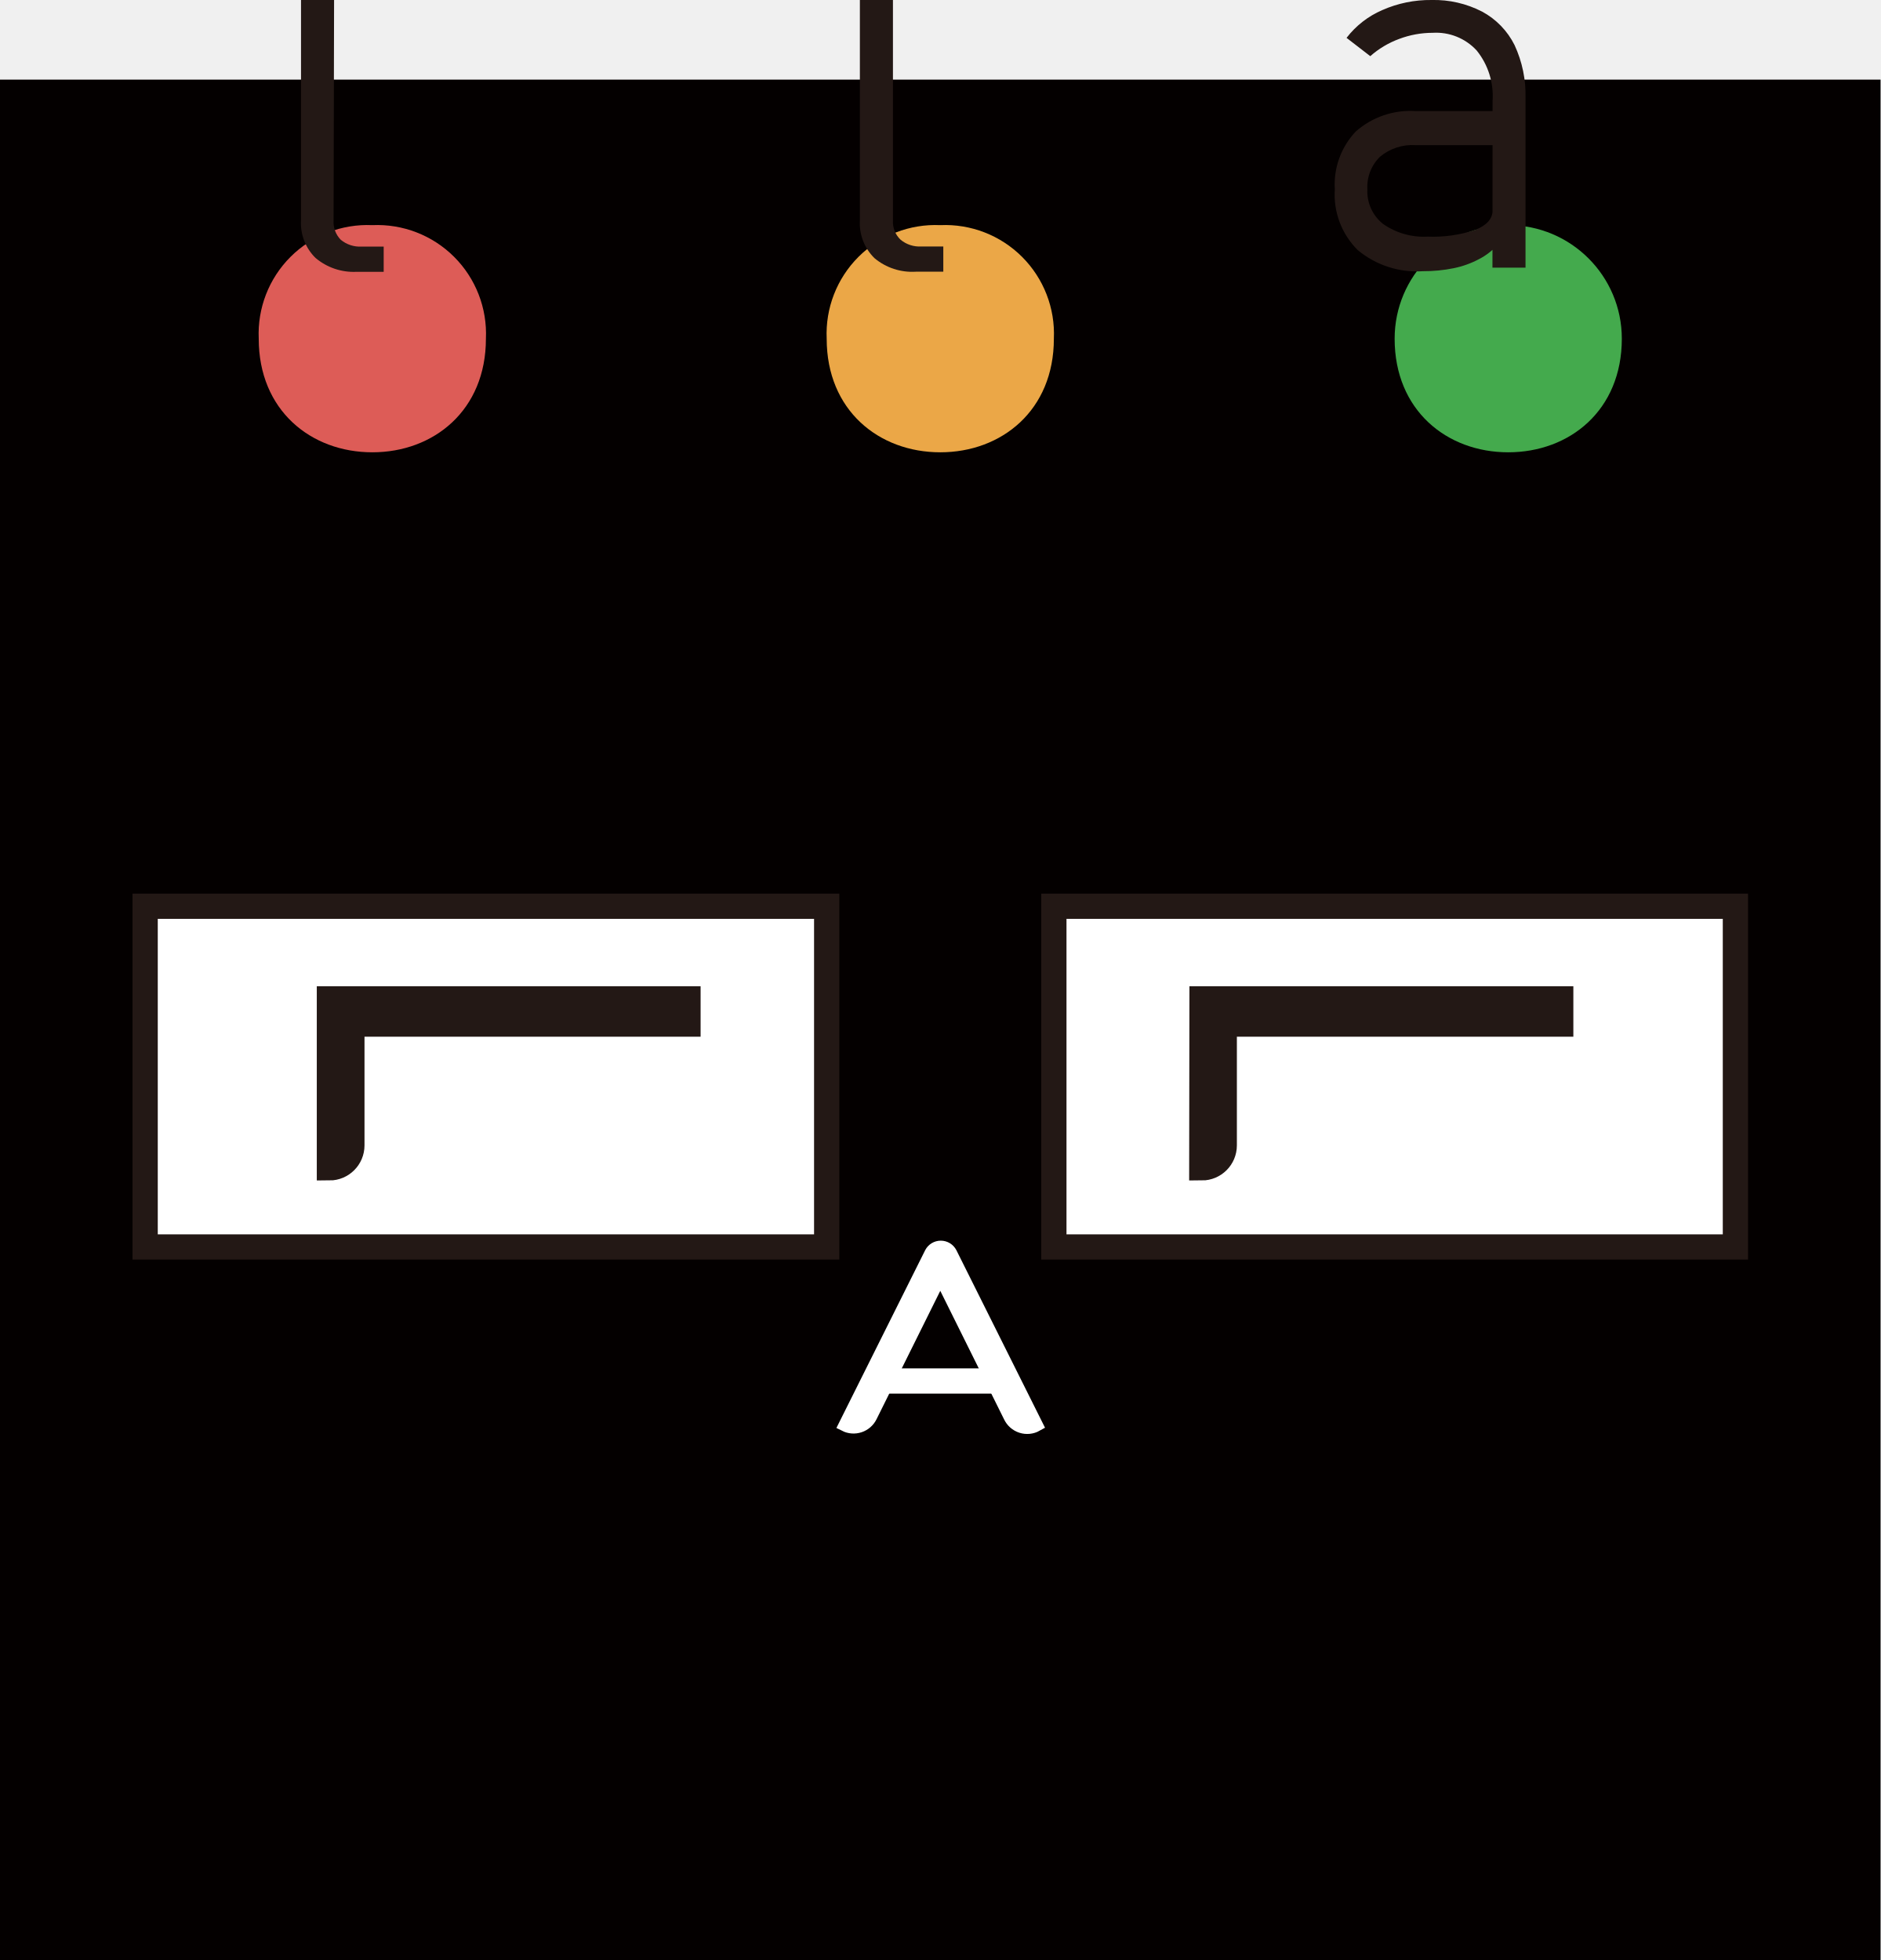
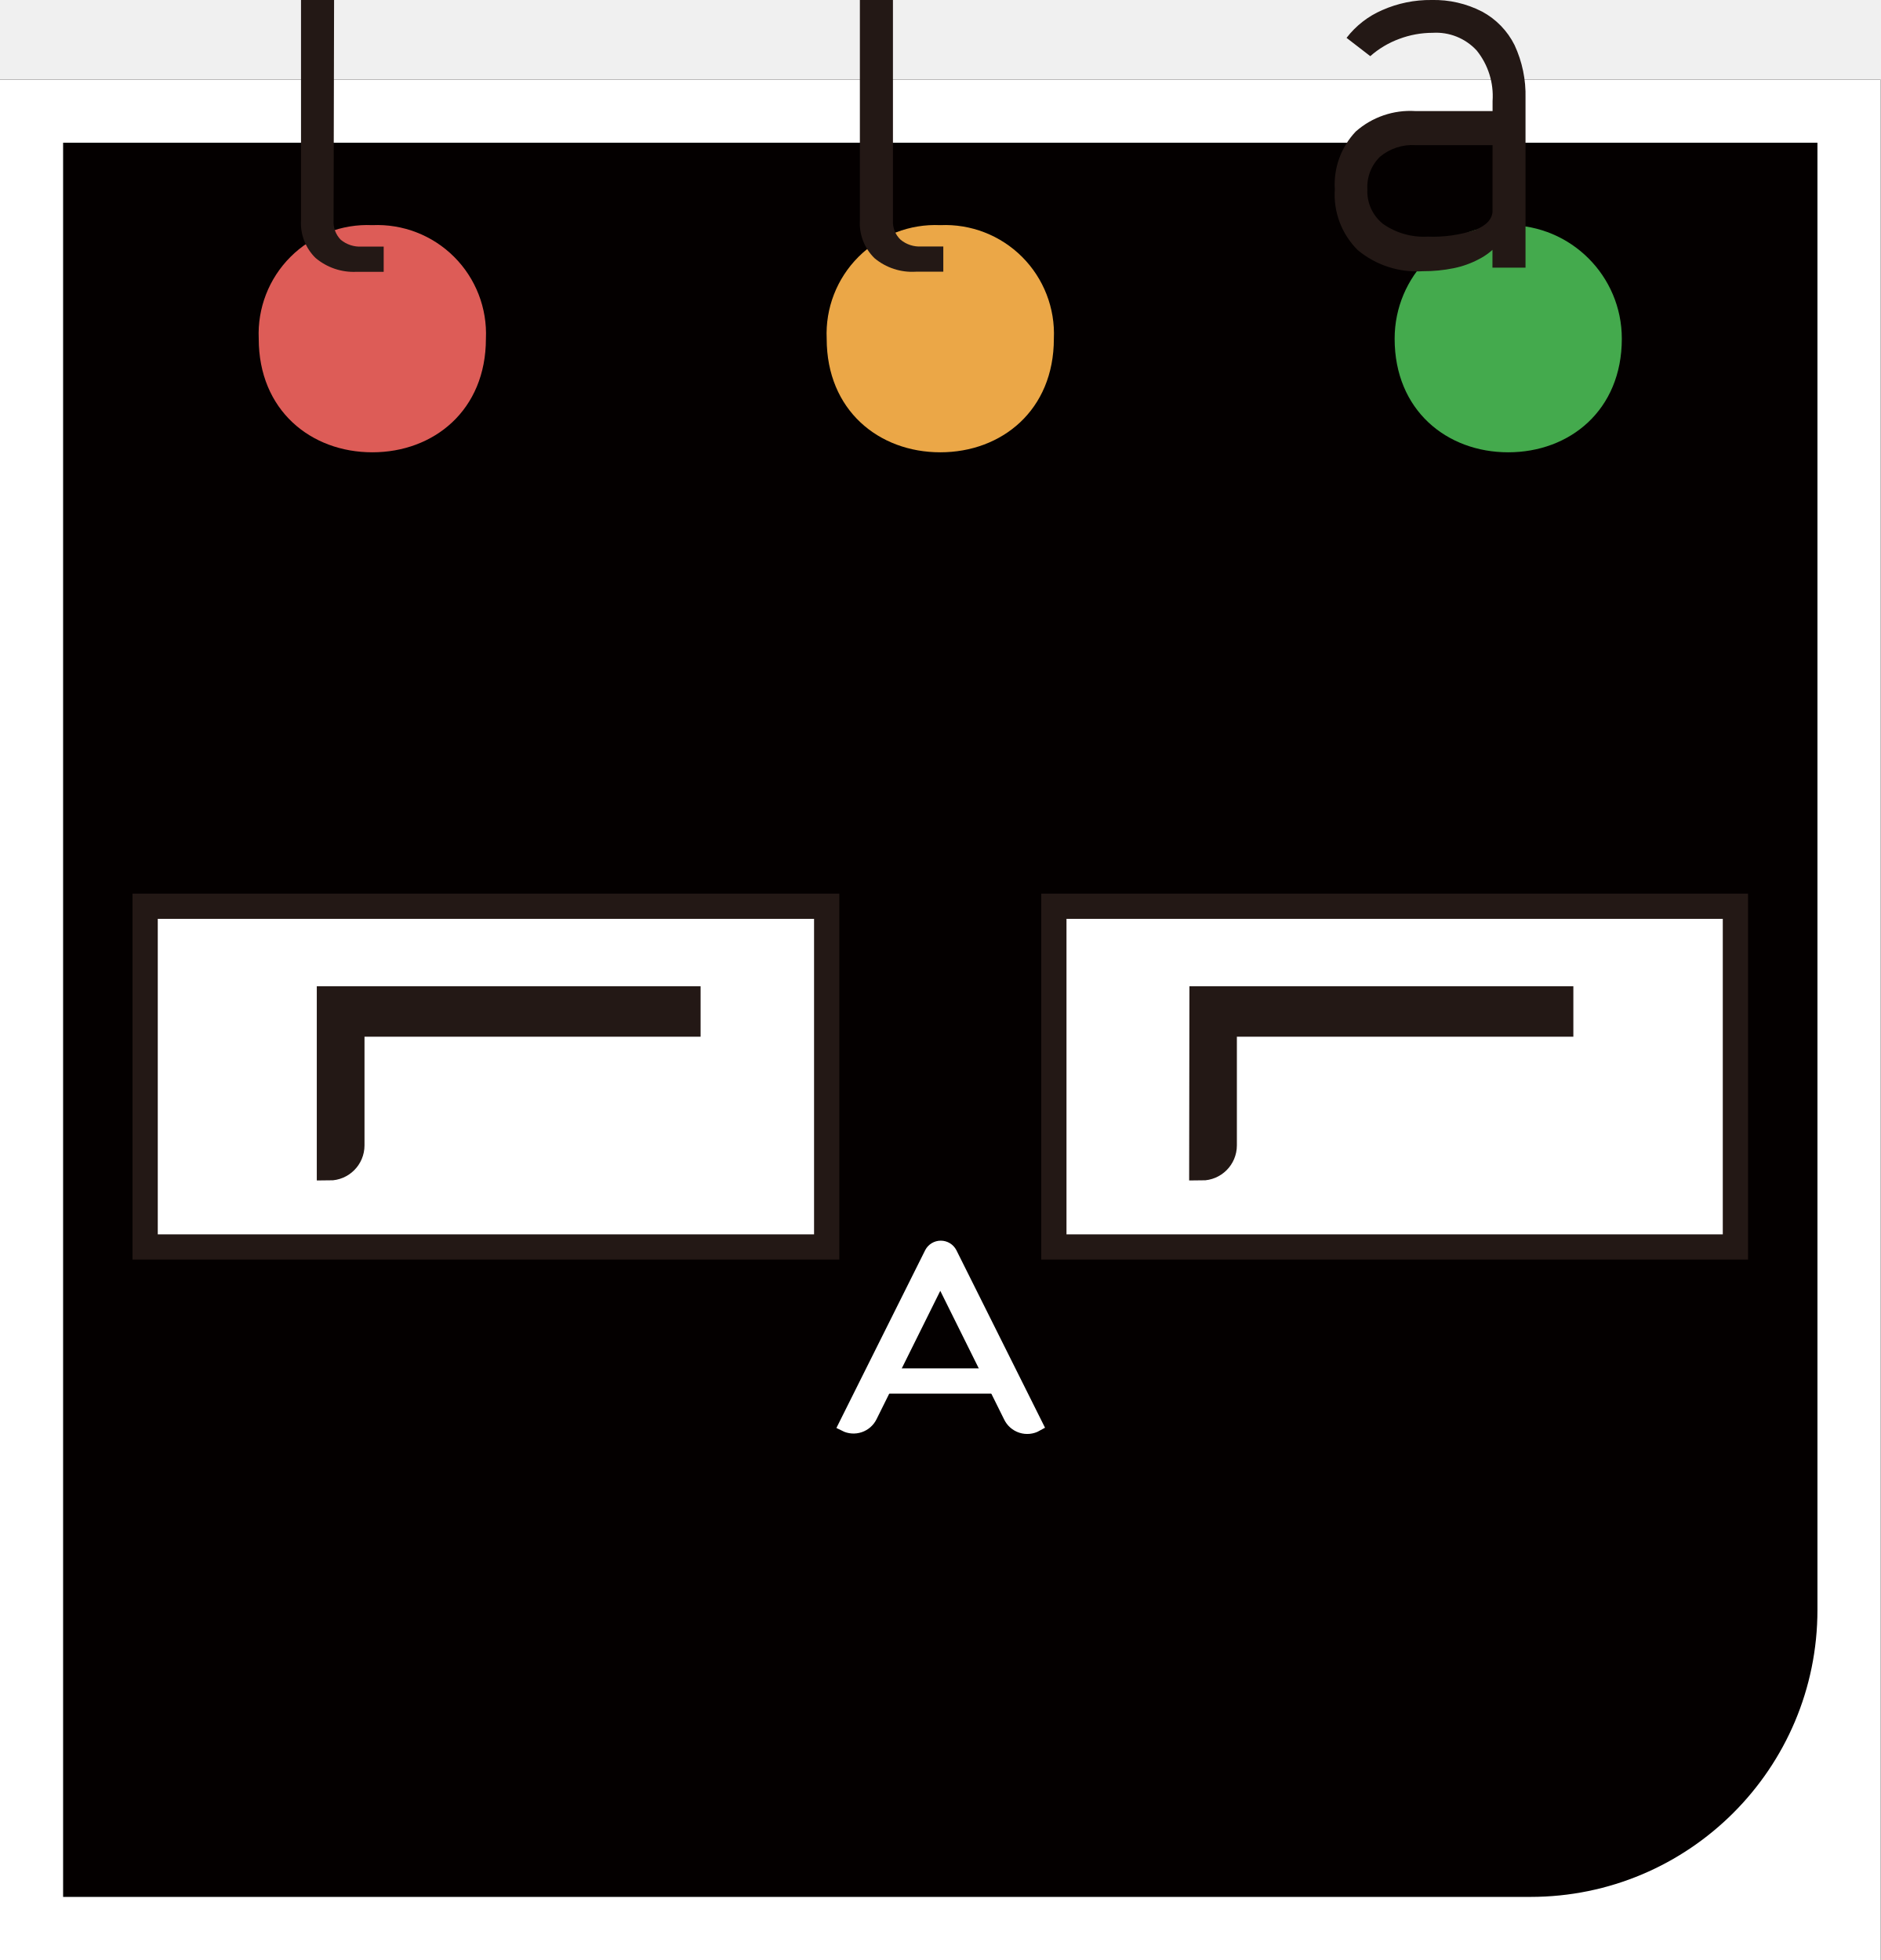
<svg xmlns="http://www.w3.org/2000/svg" viewBox="0 0 149 155.31">
  <defs>
-     <style>.cls-1{fill:#040000;stroke:#040000;stroke-width:5px;}.cls-1,.cls-2,.cls-3,.cls-4,.cls-5{stroke-miterlimit:10;}.cls-2,.cls-4,.cls-5{fill:#fff;}.cls-2,.cls-3{stroke:#231815;}.cls-2,.cls-3,.cls-5{stroke-width:2px;}.cls-3,.cls-9{fill:#231815;}.cls-4,.cls-5{stroke:#fff;}.cls-6{fill:#dd5c57;}.cls-7{fill:#eba747;}.cls-8{fill:#44aa4d;}</style>
+     <style>.cls-1{fill:#040000;stroke:#040000;stroke-width:5px;}.cls-1,.cls-2,.cls-4,.cls-5,.cls-6{stroke-miterlimit:10;}.cls-2,.cls-3,.cls-5,.cls-6{fill:#fff;}.cls-2,.cls-4{stroke:#231815;}.cls-2,.cls-4,.cls-6{stroke-width:2px;}.cls-10,.cls-4{fill:#231815;}.cls-5,.cls-6{stroke:#fff;}.cls-7{fill:#dd5c57;}.cls-8{fill:#eba747;}.cls-9{fill:#44aa4d;}</style>
  </defs>
  <g id="图层_2" data-name="图层 2">
    <g id="图层_1-2" data-name="图层 1">
      <rect class="cls-1" x="2.5" y="8.81" width="144" height="144" />
      <rect class="cls-2" x="83.5" y="71.81" width="54" height="27" />
-       <path class="cls-3" d="M95.24,79.15h28.42v2H97v9.61a1.78,1.78,0,0,1-1.78,1.78h0Z" />
-       <path class="cls-4" d="M80,112.24,74.5,101.16,69,112.24a1.53,1.53,0,0,1-2.06.69h0l6.81-13.64a.89.89,0,0,1,1.58,0l6.81,13.64h0A1.53,1.53,0,0,1,80,112.24Z" />
-       <line class="cls-5" x1="69.55" y1="109.43" x2="79.53" y2="109.43" />
-       <path class="cls-6" d="M20.5,26.84a8.62,8.62,0,0,1,9-9,8.62,8.62,0,0,1,9,9c0,5.67-4.13,9-9,9S20.5,32.51,20.5,26.84Z" />
-       <path class="cls-7" d="M65.5,26.84a8.62,8.62,0,0,1,9-9,8.62,8.62,0,0,1,9,9c0,5.67-4.13,9-9,9S65.5,32.51,65.5,26.84Z" />
-       <path class="cls-8" d="M110.5,26.84a9,9,0,1,1,18,0c0,5.67-4.13,9-9,9S110.5,32.51,110.5,26.84Z" />
+       <path class="cls-3" d="M149,155.31H0V6.31H149Zm-144-5H121.26A22.74,22.74,0,0,0,144,127.56V11.31H5Z" />
+       <path class="cls-4" d="M95.24,79.15h28.42v2H97v9.61a1.78,1.78,0,0,1-1.78,1.78h0Z" />
+       <path class="cls-5" d="M80,112.24,74.5,101.16,69,112.24a1.53,1.53,0,0,1-2.06.69h0l6.81-13.64a.89.89,0,0,1,1.58,0l6.81,13.64h0A1.53,1.53,0,0,1,80,112.24Z" />
+       <line class="cls-6" x1="69.55" y1="109.43" x2="79.53" y2="109.43" />
+       <path class="cls-7" d="M20.5,26.84a8.62,8.62,0,0,1,9-9,8.62,8.62,0,0,1,9,9c0,5.67-4.13,9-9,9S20.5,32.51,20.5,26.84Z" />
+       <path class="cls-8" d="M65.5,26.84a8.62,8.62,0,0,1,9-9,8.62,8.62,0,0,1,9,9c0,5.67-4.13,9-9,9S65.5,32.51,65.5,26.84Z" />
+       <path class="cls-9" d="M110.5,26.84a9,9,0,1,1,18,0c0,5.67-4.13,9-9,9S110.5,32.51,110.5,26.84Z" />
      <rect class="cls-2" x="11.5" y="71.81" width="54" height="27" />
-       <path class="cls-9" d="M26.43,17.47A2,2,0,0,0,27,19a2.38,2.38,0,0,0,1.65.54h1.75v2H28.24A4.69,4.69,0,0,1,25,20.44a3.87,3.87,0,0,1-1.15-3V0h2.62Z" />
-       <path class="cls-9" d="M70.75,17.47a1.94,1.94,0,0,0,.6,1.52,2.34,2.34,0,0,0,1.65.54h1.74v2H72.56a4.65,4.65,0,0,1-3.27-1.07,3.88,3.88,0,0,1-1.16-3V0h2.62Z" />
-       <path class="cls-9" d="M107.58,19.82A6.18,6.18,0,0,1,105.76,15a6.1,6.1,0,0,1,1.66-4.58,6.52,6.52,0,0,1,4.72-1.62h6.28l.26,2.7h-6.53a4,4,0,0,0-2.81.92,3.34,3.34,0,0,0-1,2.58,3.29,3.29,0,0,0,1.25,2.75,5.62,5.62,0,0,0,3.53,1,10.54,10.54,0,0,0,3.79-.54c.9-.37,1.35-.88,1.35-1.54l.38,2.74a5,5,0,0,1-1.45,1.12,7.41,7.41,0,0,1-2,.72,11.91,11.91,0,0,1-2.45.24A7.3,7.3,0,0,1,107.58,19.82ZM118.26,8A5.75,5.75,0,0,0,117,4a4.37,4.37,0,0,0-3.49-1.4,7.51,7.51,0,0,0-2.64.48,7.21,7.21,0,0,0-2.3,1.37L106.69,3A7.13,7.13,0,0,1,109.52.8a9.39,9.39,0,0,1,3.91-.8,8.3,8.3,0,0,1,4,.92A6.1,6.1,0,0,1,120,3.57a9.37,9.37,0,0,1,.87,4.2V21.21h-2.62Z" />
-       <path class="cls-3" d="M26.1,79.15H54.51v2H27.88v9.61a1.78,1.78,0,0,1-1.78,1.78h0Z" />
+       <path class="cls-10" d="M26.43,17.47A2,2,0,0,0,27,19a2.38,2.38,0,0,0,1.65.54h1.75v2H28.24A4.69,4.69,0,0,1,25,20.44a3.87,3.87,0,0,1-1.15-3V0h2.62Z" />
+       <path class="cls-10" d="M70.75,17.47a1.94,1.94,0,0,0,.6,1.52,2.34,2.34,0,0,0,1.65.54h1.74v2H72.56a4.65,4.65,0,0,1-3.27-1.07,3.88,3.88,0,0,1-1.16-3V0h2.62Z" />
+       <path class="cls-10" d="M107.58,19.82A6.18,6.18,0,0,1,105.76,15a6.1,6.1,0,0,1,1.66-4.58,6.52,6.52,0,0,1,4.72-1.62h6.28l.26,2.7h-6.53a4,4,0,0,0-2.81.92,3.34,3.34,0,0,0-1,2.58,3.29,3.29,0,0,0,1.25,2.75,5.62,5.62,0,0,0,3.53,1,10.54,10.54,0,0,0,3.79-.54c.9-.37,1.35-.88,1.35-1.54l.38,2.74a5,5,0,0,1-1.45,1.12,7.41,7.41,0,0,1-2,.72,11.91,11.91,0,0,1-2.45.24A7.3,7.3,0,0,1,107.58,19.82ZM118.26,8A5.75,5.75,0,0,0,117,4a4.37,4.37,0,0,0-3.49-1.4,7.51,7.51,0,0,0-2.64.48,7.21,7.21,0,0,0-2.3,1.37L106.69,3A7.13,7.13,0,0,1,109.52.8a9.39,9.39,0,0,1,3.91-.8,8.3,8.3,0,0,1,4,.92A6.1,6.1,0,0,1,120,3.57a9.37,9.37,0,0,1,.87,4.2V21.21h-2.62Z" />
+       <path class="cls-4" d="M26.1,79.15H54.51v2H27.88v9.61a1.78,1.78,0,0,1-1.78,1.78h0Z" />
    </g>
  </g>
</svg>
